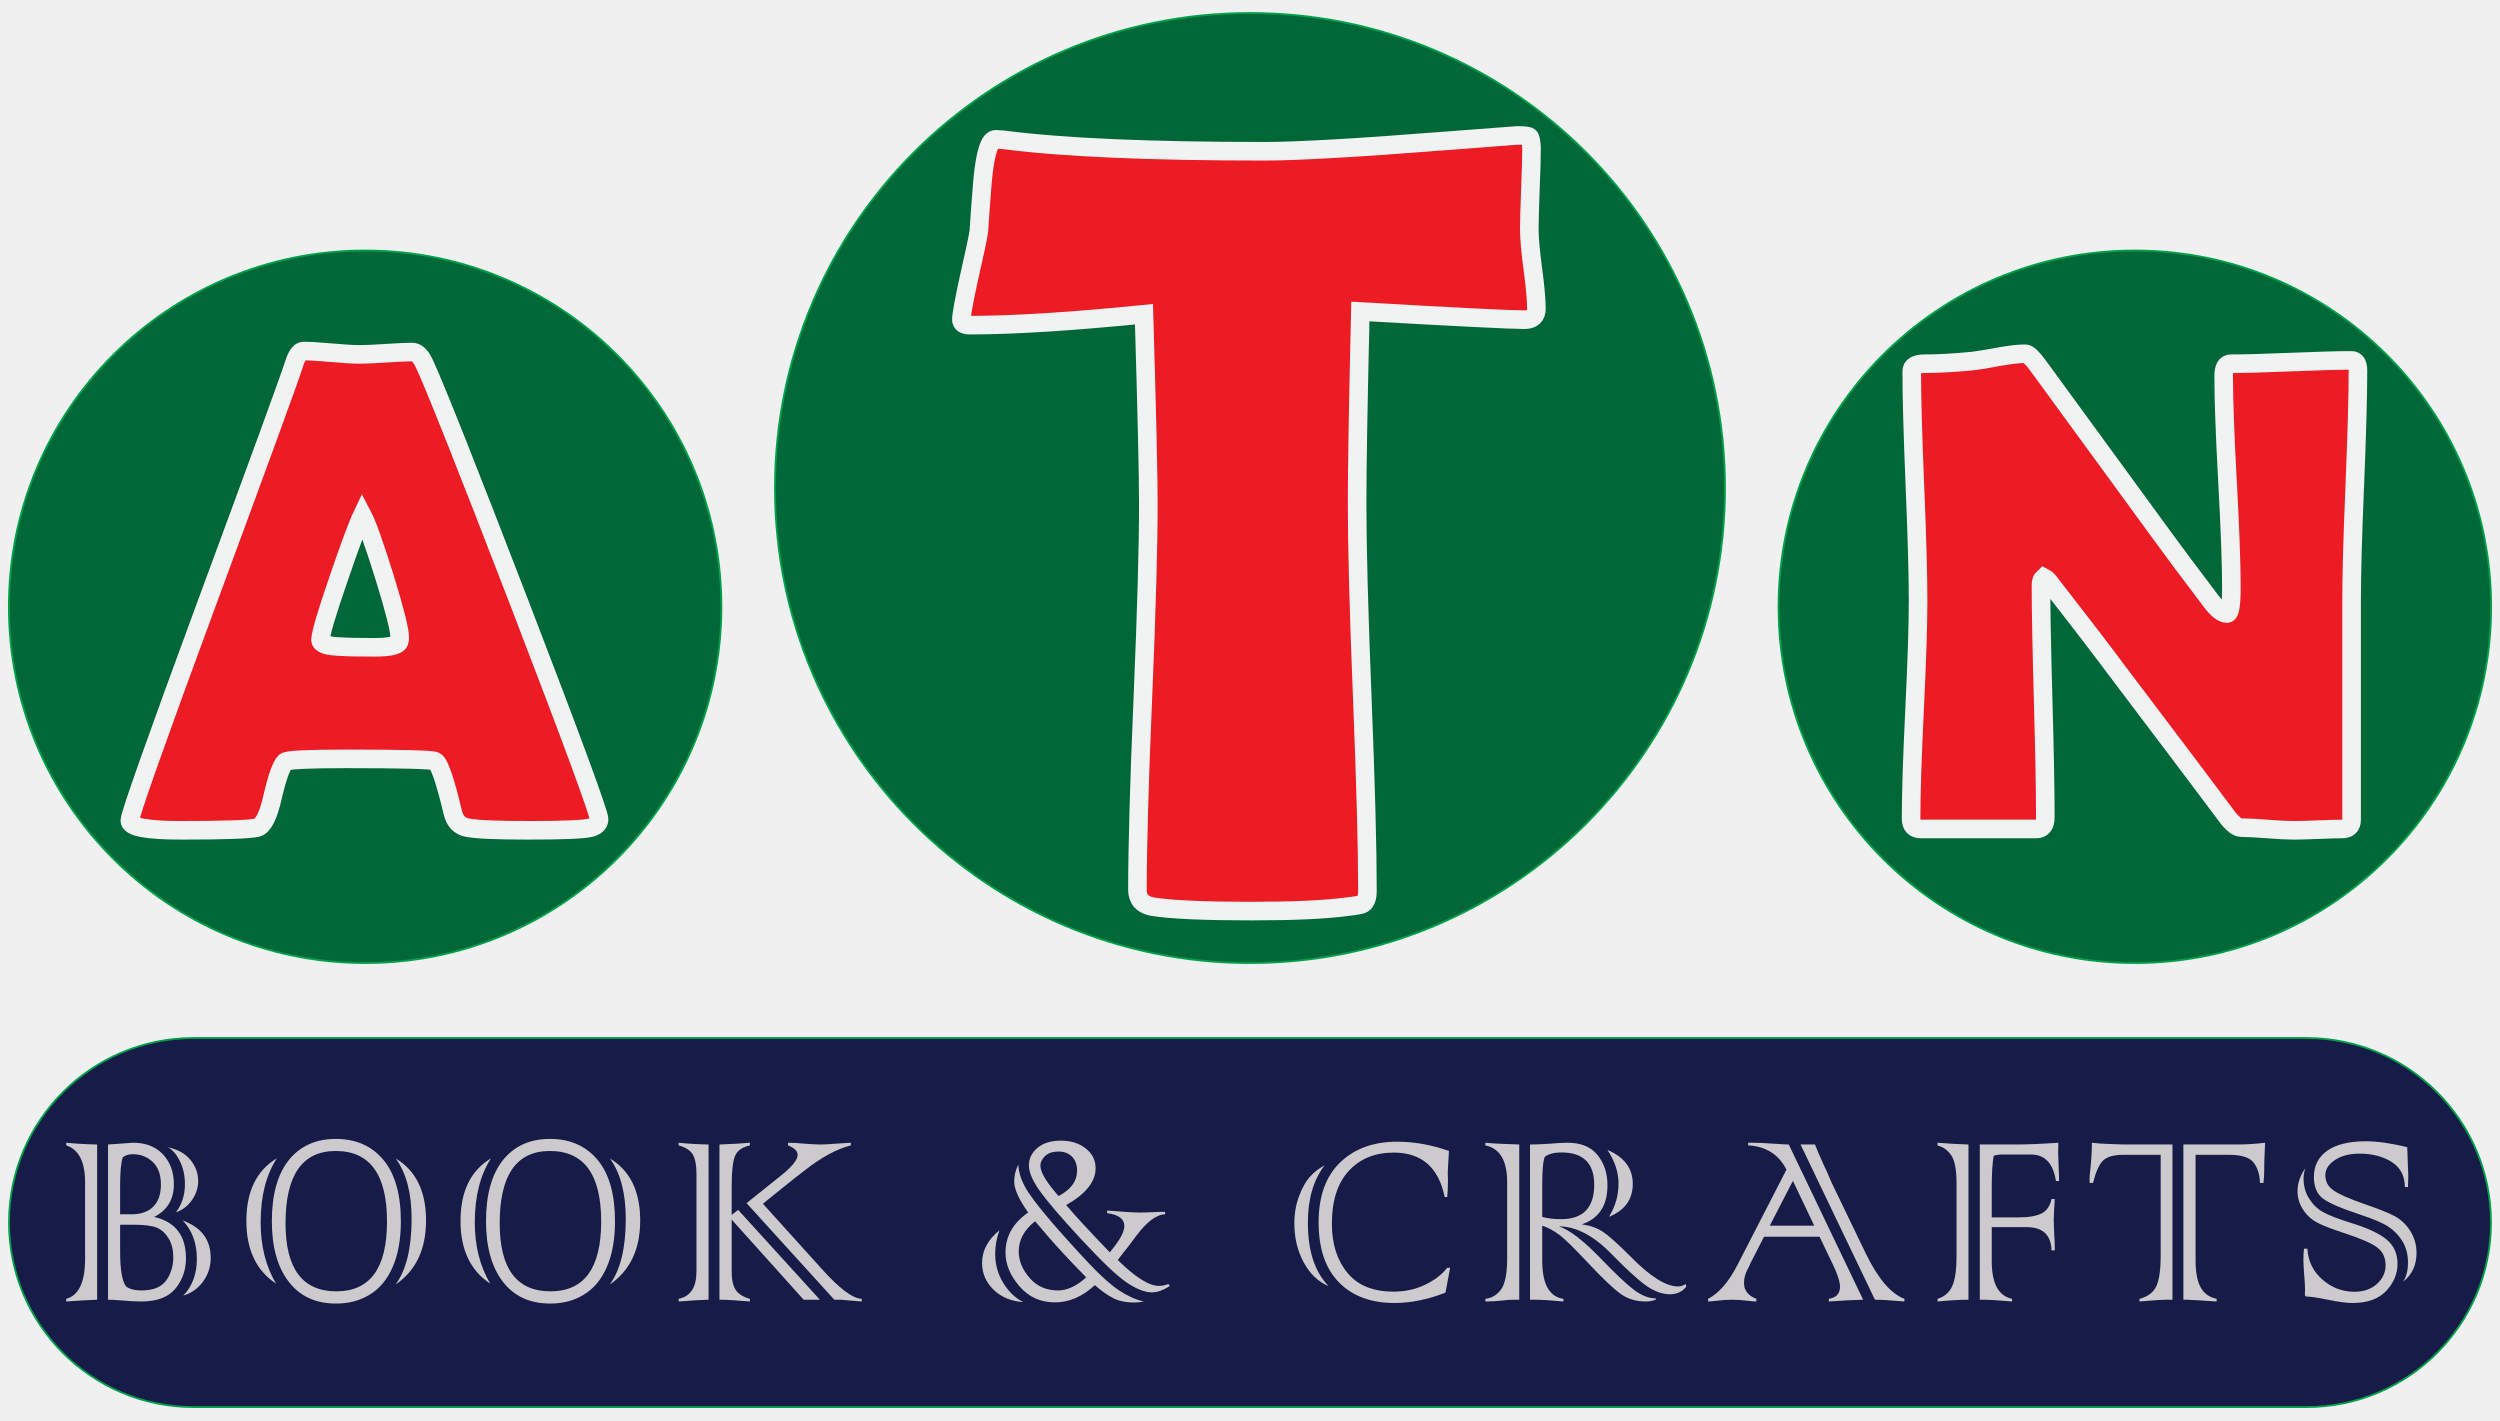
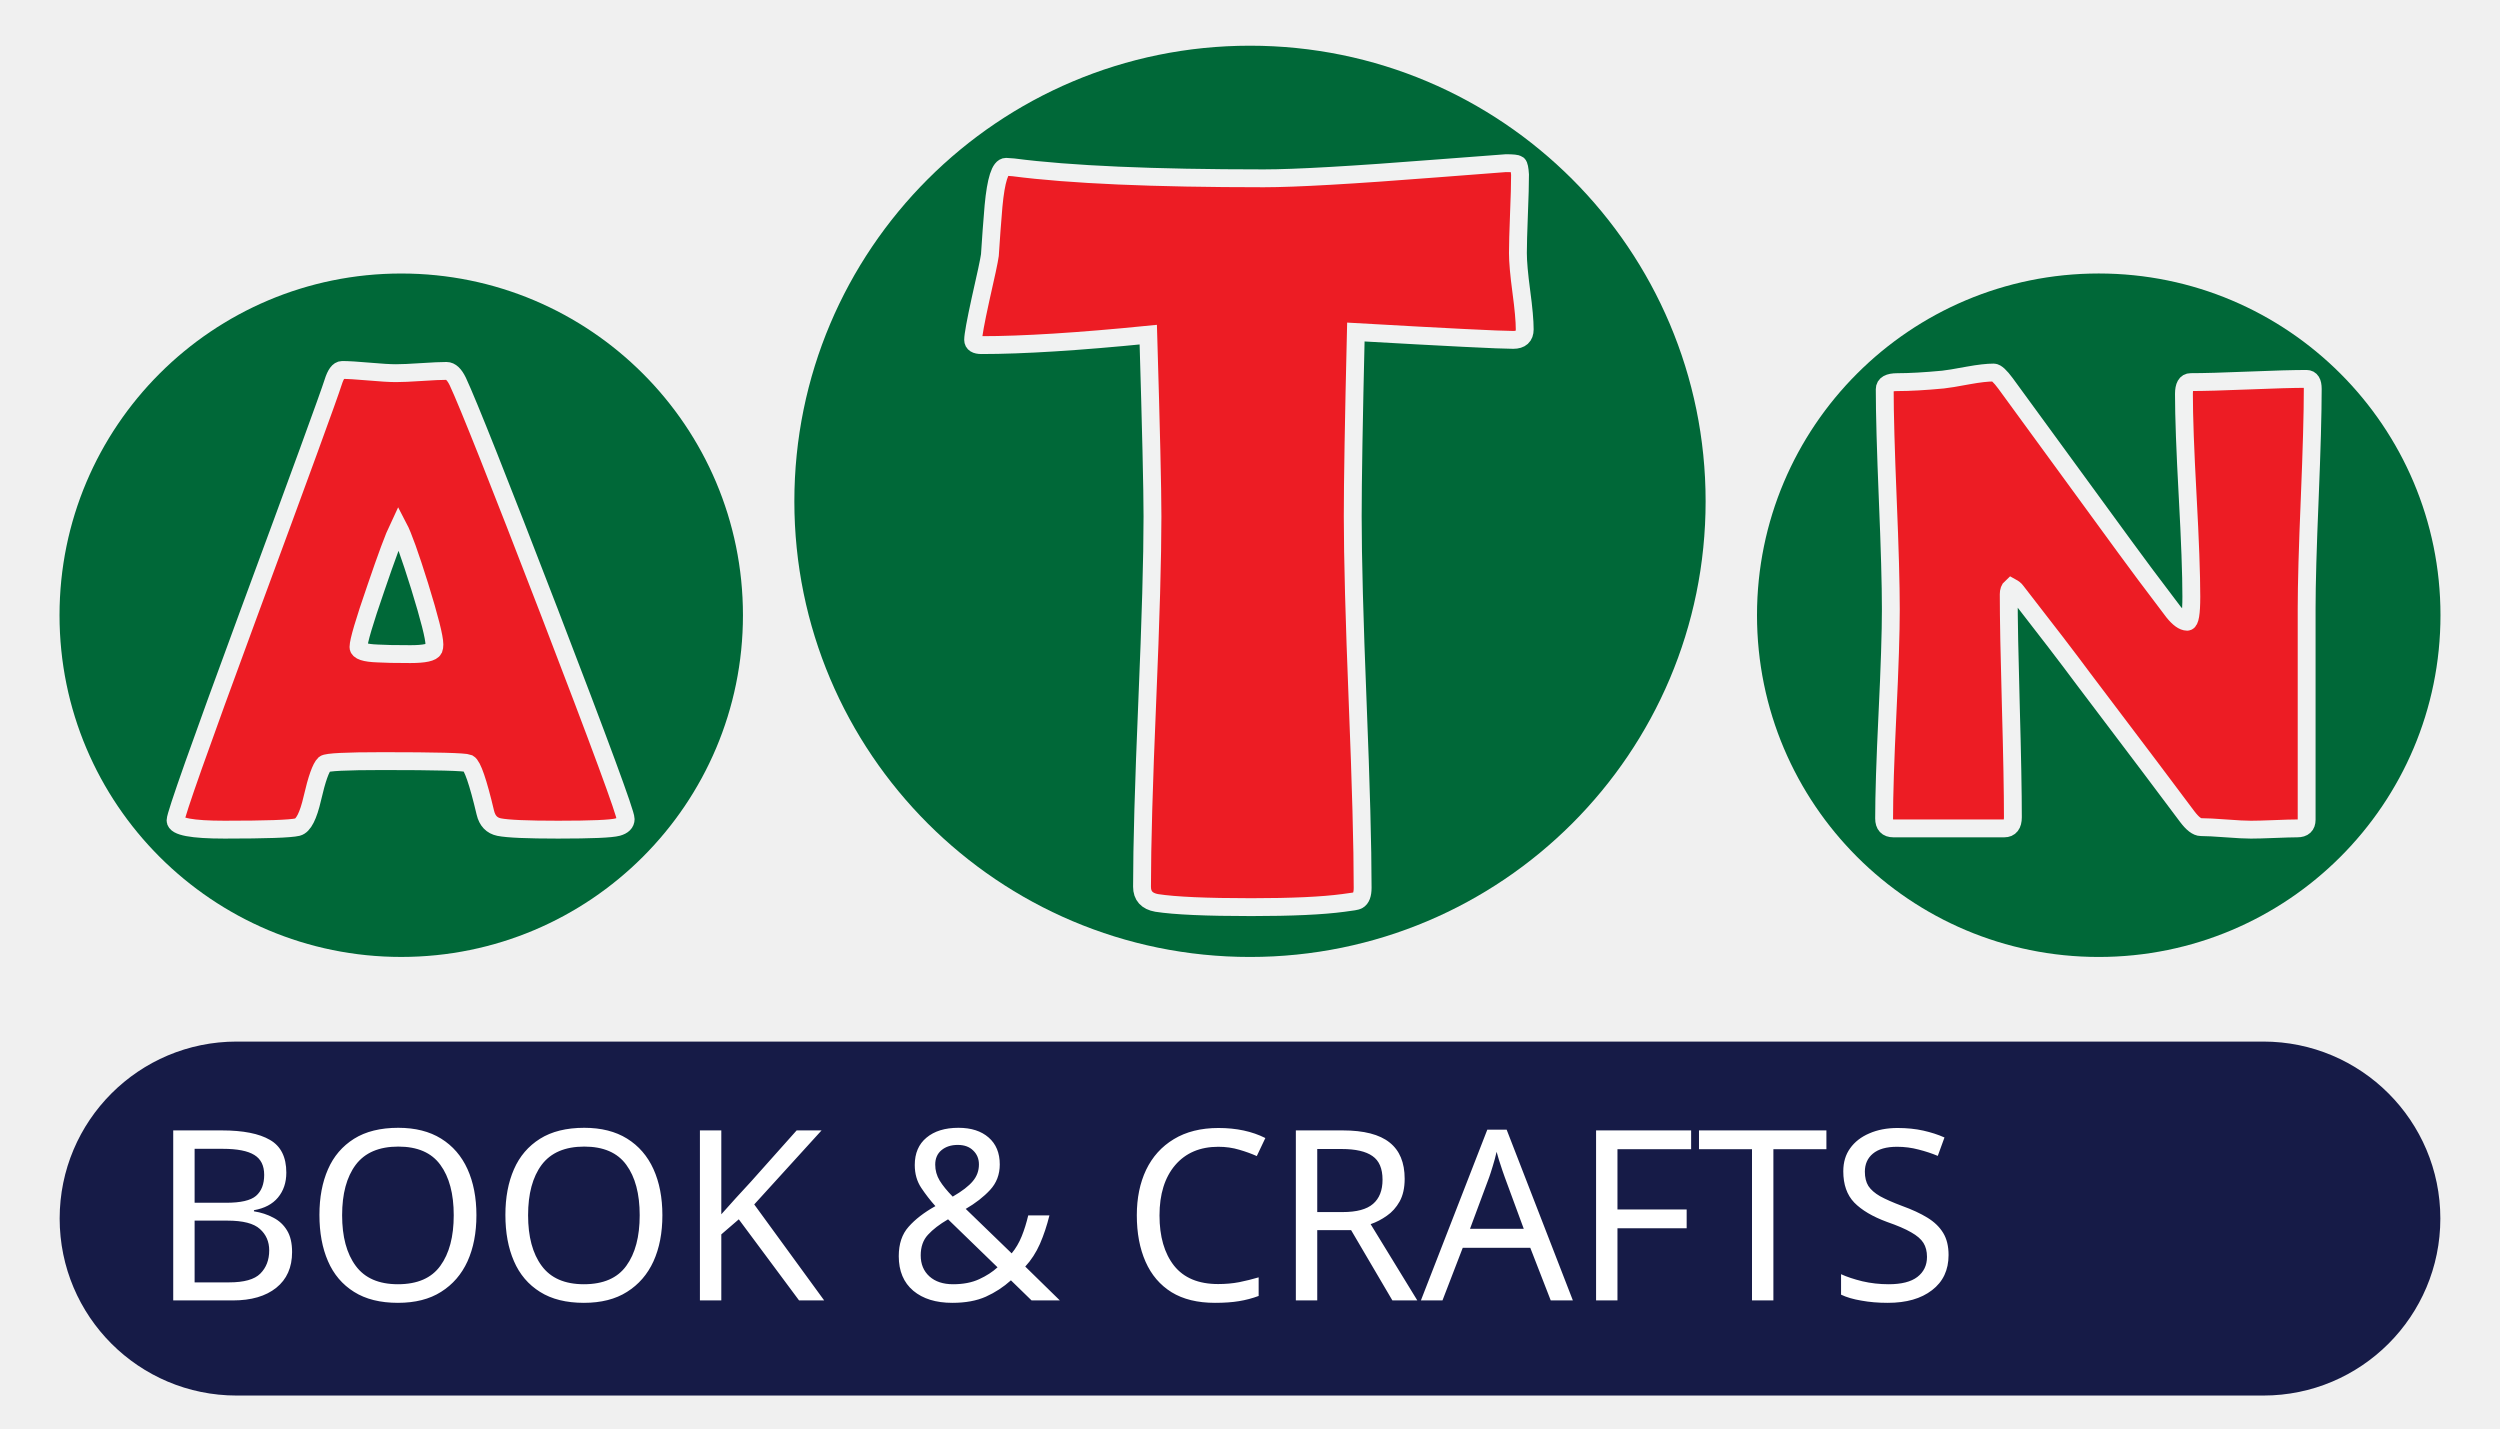
- <svg xmlns="http://www.w3.org/2000/svg" version="1.1" x="0px" y="0px" width="1345px" height="764px" viewBox="0 0 1345 764" enable-background="new 0 0 1345 764" xml:space="preserve">
+ <svg xmlns="http://www.w3.org/2000/svg" version="1.1" x="0px" y="0px" width="210px" height="120px" viewBox="0 0 210 120" enable-background="new 0 0 210 120" xml:space="preserve">
  <g id="Layer_1">
</g>
  <g id="Layer_2">
+     <path fill="#161B47" d="M204.989,102.358c0,8.211-6.657,14.868-14.87,14.868H19.879c-8.212,0-14.868-6.657-14.868-14.868l0,0   c0-8.209,6.656-14.866,14.868-14.866h170.24C198.332,87.492,204.989,94.149,204.989,102.358L204.989,102.358z" />
+     <circle fill="#006838" cx="33.704" cy="51.679" r="28.704" />
    <g>
-       <g>
-         <path fill="#161B47" stroke="#00A14B" stroke-miterlimit="10" d="M1340.144,657.721c0,54.829-44.451,99.279-99.283,99.279     H104.128c-54.831,0-99.273-44.45-99.273-99.279l0,0c0-54.811,44.442-99.263,99.273-99.263H1240.86     C1295.692,558.458,1340.144,602.91,1340.144,657.721L1340.144,657.721z" />
-         <g>
-           <path fill="#CCCACC" d="M52.263,615.737v83.515c-4.59,0.155-10.135,0.483-16.634,0.947v-1.425      c6.756-1.841,10.145-9.004,10.145-21.472v-41.274c0-10.986-3.389-17.591-10.145-19.809v-1.428      C41.122,615.326,46.667,615.636,52.263,615.737z M58.126,699.252v-83.515l13.55-0.945c6.715,0,12.045,2.091,16.009,6.248      c3.913,4.232,5.864,9.605,5.864,16.087c0,8.141-3.542,14.007-10.619,17.59c11.409,2.6,17.118,10.019,17.118,22.279      c0,6.171-1.874,11.599-5.629,16.238c-3.803,4.643-9.935,6.965-18.385,6.965c-3.111,0-6.494-0.184-10.135-0.539      C62.625,699.381,60.036,699.252,58.126,699.252z M64.627,637.378v15.911h6.105c5.072,0,8.974-1.358,11.727-4.107      c2.74-2.75,4.118-6.703,4.118-11.881c0-5.35-1.479-9.403-4.437-12.208c-2.958-2.753-6.5-4.13-10.618-4.13      c-2.269,0-4.092,0.56-5.468,1.679C65.099,625.479,64.627,630.396,64.627,637.378z M72.555,658.922h-7.928v14.275      c0,9.97,1.082,16.29,3.25,18.921c1.849,1.426,4.626,2.14,8.324,2.14c6.181,0,10.591-1.785,13.231-5.381      c2.536-3.596,3.798-7.799,3.798-12.596c0-3.866-0.817-7.161-2.454-9.912c-1.689-2.805-3.804-4.744-6.341-5.865      C81.745,659.457,77.781,658.922,72.555,658.922z M94.658,652.191c3.223-4.23,4.832-9.251,4.832-15.064      c0-4.59-0.895-8.717-2.69-12.353c-1.849-3.759-3.991-6.259-6.422-7.532c5.237,1.119,9.25,3.362,12.044,6.73      c2.803,3.44,4.205,7.24,4.205,11.418c0,3.697-1.16,7.191-3.492,10.454C100.813,649.029,97.984,651.134,94.658,652.191z       M98.622,697.034c4.856-5.123,7.291-11.675,7.291-19.653c0-8.543-2.536-15.475-7.609-20.754      c10.035,3.646,15.054,10.352,15.054,20.119c0,4.814-1.401,9.098-4.195,12.843C106.358,693.338,102.845,695.815,98.622,697.034z" />
-           <path fill="#CCCACC" d="M148.938,623.182c-5.811,8.997-8.71,20.472-8.71,34.467c0,12.692,2.769,23.682,8.315,32.963      c-10.669-7.012-16-18.277-16-33.752C132.543,640.975,138.005,629.734,148.938,623.182z M215.659,657.11      c0,9.715-1.479,17.925-4.44,24.629c-2.904,6.652-6.999,11.574-12.276,14.736c-5.176,3.234-11.229,4.841-18.149,4.841      c-10.988,0-19.491-3.925-25.508-11.804c-6.028-7.877-9.037-18.709-9.037-32.481c0-14.322,3.059-25.311,9.19-32.98      c6.131-7.549,14.53-11.322,25.2-11.322c10.823,0,19.386,3.773,25.671,11.322C212.542,631.566,215.659,642.582,215.659,657.11z       M208.21,657.188c0-25.313-9.191-37.958-27.571-37.958c-18.012,0-27.022,12.976-27.022,38.904      c0,24.396,9.113,36.606,27.34,36.606C199.122,694.74,208.21,682.223,208.21,657.188z M212.81,691.096      c5.751-7.826,8.632-19.605,8.632-35.337c0-13.892-2.848-24.728-8.555-32.5c10.885,6.501,16.326,17.627,16.326,33.368      C229.213,672.152,223.746,683.649,212.81,691.096z" />
-           <path fill="#CCCACC" d="M264.159,623.182c-5.813,8.997-8.718,20.472-8.718,34.467c0,12.692,2.777,23.682,8.322,32.963      c-10.669-7.012-16.008-18.277-16.008-33.752C247.755,640.975,253.223,629.734,264.159,623.182z M330.875,657.11      c0,9.715-1.479,17.925-4.437,24.629c-2.906,6.652-7,11.574-12.281,14.736c-5.182,3.234-11.224,4.841-18.145,4.841      c-10.988,0-19.491-3.925-25.518-11.804c-6.018-7.877-9.026-18.709-9.026-32.481c0-14.322,3.06-25.311,9.191-32.98      c6.121-7.549,14.519-11.322,25.195-11.322c10.827,0,19.382,3.773,25.676,11.322C327.763,631.566,330.875,642.582,330.875,657.11      z M323.43,657.188c0-25.313-9.19-37.958-27.576-37.958c-18.019,0-27.017,12.976-27.017,38.904      c0,24.396,9.113,36.606,27.33,36.606C314.343,694.74,323.43,682.223,323.43,657.188z M328.021,691.096      c5.759-7.826,8.641-19.605,8.641-35.337c0-13.892-2.855-24.728-8.554-32.5c10.874,6.501,16.317,17.627,16.317,33.368      C344.425,672.152,338.957,683.649,328.021,691.096z" />
-           <path fill="#CCCACC" d="M381.202,615.737v83.515c-2.7,0-8.057,0.33-16.085,0.947v-1.425c6.387-1.308,9.585-6.227,9.585-14.739      v-52.441c0-4.713-0.663-8.185-1.987-10.475c-1.314-2.21-3.851-3.853-7.599-4.899v-1.428      C370.183,615.326,375.544,615.636,381.202,615.737z M397.124,650.918l43.977,48.334h-8.719l-38.744-43.108v27.892      c0,4.384,0.71,7.672,2.137,9.838c1.376,2.217,3.936,3.851,7.685,4.901v1.425c-6.973-0.617-12.439-0.947-16.394-0.947v-83.515      c7.23-0.255,12.696-0.585,16.394-0.945v1.428c-3.955,0.894-6.576,2.656-7.839,5.303c-1.325,2.653-1.982,8.489-1.982,17.513      v14.584L397.124,650.918z M452.192,699.252h-3.329l-47.225-51.979l18.15-14.504c6.231-4.948,9.345-8.768,9.345-11.398      c0-2.065-1.711-3.773-5.149-5.15v-1.428c2.381,0,5.578,0.182,9.594,0.562c3.583,0.256,6.234,0.384,7.917,0.384      c1.643,0,3.698-0.102,6.184-0.308c3.542-0.277,6.896-0.483,10.067-0.638v1.428c-7.454,1.889-15.563,6.246-24.331,13.079      l-5.303,4.105c-0.484,0.33-0.829,0.586-1.033,0.791l-16.646,13.407l31.542,34.928c9.564,10.68,16.767,16.086,21.636,16.244      v1.425C456.265,699.582,452.457,699.252,452.192,699.252z" />
-           <path fill="#CCCACC" d="M537.705,661.854c-1.531,4.28-2.294,8.513-2.294,12.672c0,5.761,1.45,10.987,4.356,15.701      c2.904,4.744,6.491,8.183,10.773,10.3c-6.5-0.435-11.805-2.626-15.924-6.577c-4.177-4.025-6.267-8.848-6.267-14.505      C528.35,672.842,531.471,666.979,537.705,661.854z M589.048,691.406c-6.706,6.188-13.869,9.272-21.468,9.272      c-7.772,0-14.134-2.88-19.104-8.639c-5.011-5.813-7.522-11.856-7.522-18.133c0-8.766,4.067-15.954,12.2-21.562      c-5.022-7.078-7.522-12.644-7.522-16.723c0-3.061,0.739-6.096,2.218-9.103c0.154,3.697,1.289,7.571,3.406,11.649      c1.159,2.168,2.854,4.719,5.073,7.675c2.217,2.958,5.415,6.907,9.585,11.804c1.375,1.585,3.494,4.014,6.374,7.252      c2.881,3.262,5.684,6.348,8.4,9.279c2.727,2.932,4.664,5.01,5.825,6.209c6.181,6.5,11.46,11.188,15.845,14.044      c4.651,3.01,9.01,4.921,13.076,5.767c-1.849,0.377-3.508,0.558-4.988,0.558c-4.751,0-8.664-0.816-11.729-2.448      C595.549,696.625,592.323,694.31,589.048,691.406z M556.876,657.031c-5.864,4.645-8.795,10.049-8.795,16.243      c0,5.004,1.96,9.765,5.863,14.251c3.861,4.49,8.96,6.732,15.296,6.732c4.911,0,9.954-2.347,15.129-7.04      c-2.002-2.012-4.487-4.584-7.443-7.697c-2.958-3.109-5.852-6.22-8.68-9.344c-2.819-3.122-5.214-5.868-7.164-8.245      C558.545,658.975,557.143,657.341,556.876,657.031z M628.588,690.789l0.79,1.096c-3.532,2.27-6.757,3.415-9.661,3.415      c-3.863,0-8.453-1.835-13.793-5.479c-2.796-1.938-6.139-4.781-10.018-8.504c-3.889-3.722-8.732-8.705-14.544-14.947      c-10.824-11.679-18.228-20.34-22.183-25.98c-3.757-5.332-5.63-9.812-5.63-13.404c0-3.691,1.53-6.838,4.601-9.413      c3.059-2.598,7.29-3.898,12.67-3.898c5.288,0,9.699,1.376,13.233,4.129c3.592,2.803,5.389,6.374,5.389,10.703      c0,7.221-5.278,13.831-15.845,19.811c4.806,5.688,12.622,14.175,23.454,25.418c5.228-6.171,7.842-10.863,7.842-14.097      c0-3.852-3.087-6.172-9.268-6.964v-1.425c8.449,0.738,14.504,1.098,18.149,1.098c0.792,0,2.563-0.051,5.305-0.154      c3.122-0.154,5.709-0.231,7.761-0.231v1.329c-4.701,0.123-9.93,4.052-15.687,11.811l-5.064,6.746      c-0.166,0.154-0.456,0.488-0.879,1.021l-3.875,4.997c9.455,9.304,16.849,13.945,22.179,13.945      C625.21,691.809,626.9,691.458,628.588,690.789z M567.889,641.564l1.591,1.909c6.654-3.441,9.983-8.006,9.983-13.714      c0-3.164-0.928-5.679-2.779-7.523c-1.792-1.785-4.169-2.7-7.125-2.7c-3.277,0-5.737,0.825-7.368,2.471      c-1.644,1.633-2.459,3.315-2.459,5.074C559.731,630.346,562.456,635.188,567.889,641.564z" />
-           <path fill="#CCCACC" d="M712.674,626.904c-6.017,7.774-9.032,18.1-9.032,30.998c0,15.095,3.73,26.461,11.176,34.06      c-5.661-2.373-10.146-6.681-13.485-12.901c-3.316-6.194-4.976-13.155-4.976-20.927c0-5.331,0.869-10.25,2.604-14.738      c1.632-4.437,3.593-7.902,5.862-10.376C706.939,630.646,709.563,628.611,712.674,626.904z M778.599,682.067h1.582l-2.525,13.387      c-4.918,1.91-9.658,3.291-14.197,4.206c-4.538,0.892-8.924,1.348-13.154,1.348c-12.773,0-22.791-3.74-30.031-11.188      c-7.24-7.393-10.86-18.131-10.86-32.248c0-14.047,3.897-24.804,11.652-32.25c7.722-7.394,17.919-11.09,30.59-11.09      c9.201,0,18.483,1.66,27.888,4.997c-0.408,6.653-0.637,10.581-0.637,11.802c0,1.12,0.026,2.193,0.079,3.24v1.911      c0,2.753-0.129,5.356-0.386,7.851h-1.35c-3.265-15.957-12.415-23.938-27.405-23.938c-10.146,0-18.228,3.313-24.266,9.916      c-6.019,6.553-9.027,15.988-9.027,28.351c0,10.834,2.777,19.629,8.336,26.386c5.479,6.779,13.767,10.146,24.873,10.146      c6.126,0,11.731-1.2,16.784-3.646C771.565,688.926,775.593,685.867,778.599,682.067z" />
-           <path fill="#CCCACC" d="M817.355,615.737v83.515h-3.415c-1.327,0-3.413,0.155-6.249,0.483c-2.446,0.308-5.301,0.464-8.564,0.464      v-1.425c3.386-0.364,6.17-2.02,8.389-4.979c2.218-2.956,3.338-8.667,3.338-17.13v-40.713c0-11.521-3.901-18.099-11.727-19.732      v-1.428C802.513,615.152,808.584,615.482,817.355,615.737z M825.436,699.252h-2.294v-83.515c3.162,0,6.549-0.128,10.146-0.384      c4.106-0.38,7.469-0.562,10.046-0.562c7.239,0,12.621,2.219,16.162,6.654c3.542,4.386,5.326,9.792,5.326,16.239      c0,10.938-4.638,17.947-13.867,21.008c4.588,0.637,8.438,1.995,11.551,4.105c3.338,2.273,8.383,6.829,15.142,13.637      c10.299,10.453,18.711,15.683,25.194,15.683c1.318,0,2.67-0.437,4.046-1.329l0.312,1.423c-2.098,2.733-5.028,4.107-8.799,4.107      c-4.006,0-8.211-1.503-12.596-4.511c-4.104-2.855-10.273-8.455-18.458-16.801c-9.815-10.146-19.374-15.217-28.678-15.217      c5.758,1.809,13.538,7.851,23.375,18.147c6.91,7.189,12.466,12.417,16.646,15.701c4.209,3.268,8.262,4.898,12.111,4.898v0.714      c-1.785,0.637-3.568,0.947-5.303,0.947c-5.126,0-9.561-1.279-13.308-3.88c-2.013-1.426-4.572-3.605-7.659-6.537      c-3.085-2.934-6.796-6.719-11.128-11.358c-6.349-6.761-11.04-11.369-14.099-13.793c-3.288-2.49-6.476-4.229-9.587-5.225v18.766      c0,12.642,3.801,19.5,11.397,20.603v1.425C834.791,699.582,829.543,699.252,825.436,699.252z M829.717,637.532v17.185      c3.111,0.797,6.502,1.196,10.126,1.196c11.902,0,17.842-6.173,17.842-18.535c0-11.57-5.889-17.358-17.668-17.358      c-3.798,0-6.761,0.765-8.87,2.295C830.179,624.431,829.717,629.503,829.717,637.532z M865.613,654.64      c3.417-5.43,5.149-11.421,5.149-17.975c0-5.968-1.988-11.979-5.941-17.997c9.076,3.853,13.614,9.943,13.614,18.229      C878.436,645.304,874.154,651.222,865.613,654.64z" />
-           <path fill="#CCCACC" d="M985.973,680.081l-7.061-14.735h-29.855l-7.543,14.735l-0.387,1.021      c-0.05,0.054-0.457,0.835-1.196,2.316c-1.097,2.218-1.657,4.488-1.657,6.809c0,4.004,2.218,6.858,6.653,8.547v1.425      c-0.894,0-2.447-0.13-4.666-0.387c-3.132-0.381-5.916-0.561-8.411-0.561c-2.271,0-5.072,0.18-8.388,0.561      c-2.271,0.257-3.778,0.387-4.534,0.387v-1.425c5.812-2.959,11.11-9.056,15.853-18.287l26.31-51.188      c-2.013-4.078-4.756-7.217-8.271-9.434c-3.519-2.218-7.636-3.439-12.327-3.646v-1.428h2.778c2.473,0,5.89,0.154,10.223,0.465      c4.538,0.327,7.494,0.48,8.871,0.48l40.002,83.515c-5.126,0.102-11.27,0.433-18.458,0.947v-1.425      c4.025-0.671,6.018-2.837,6.018-6.482C989.925,689.589,988.622,685.514,985.973,680.081z M952.143,659.406h23.916      l-11.477-24.092L952.143,659.406z M1008.712,699.252l-40.023-83.515h7.775c1.049,2.752,2.526,6.219,4.435,10.377      c2.115,4.493,3.313,7.162,3.57,8.004c0.255,0.482,0.508,1.043,0.711,1.659l18.613,38.595      c6.499,13.431,13.432,21.565,20.774,24.402v1.425C1017.379,699.582,1012.1,699.252,1008.712,699.252z" />
-           <path fill="#CCCACC" d="M1059.041,615.737v83.515c-4.663,0-10.198,0.33-16.648,0.947v-1.425      c3.646-1.103,6.272-3.347,7.853-6.734c1.581-3.317,2.373-8.771,2.373-16.318V636.59c0-7.188-0.945-12.211-2.855-15.067      c-1.962-2.803-4.412-4.537-7.37-5.224v-1.507C1048.052,615.257,1053.587,615.584,1059.041,615.737z M1068.298,699.252h-3.164      v-83.515h19.654c5.711,0,13.232-0.308,22.586-0.945c-0.05,1.378-0.076,3.162-0.076,5.381c0,1.273,0.076,3.646,0.23,7.138      c0.152,3.851,0.231,5.862,0.231,6.017v2.063h-1.659c-1.478-9.508-5.967-14.271-13.46-14.271h-15.374      c-1.756,0-3.313,0.251-4.688,0.72c-0.687,4.172-1.021,9.755-1.021,16.714v16.416h13.868c5.965,0,10.324-0.738,13.077-2.217      c2.681-1.429,4.436-4.001,5.228-7.698h1.733c-0.358,5.71-0.559,9.637-0.559,11.806c0,1.323,0.08,3.567,0.25,6.731      c0.205,3.029,0.309,5.192,0.309,6.497v2.626h-1.733c-0.278-8.338-4.739-12.518-13.406-12.518h-18.767v18.38      c0,11.932,3.646,18.665,10.938,20.198v1.425C1074.996,699.582,1070.258,699.252,1068.298,699.252z" />
-           <path fill="#CCCACC" d="M1142.638,615.737h26.152v83.515h-2.387c-3.424,0-8.549,0.33-15.373,0.947v-1.425      c4.383-1.103,7.41-3.347,9.043-6.734c1.581-3.317,2.373-8.873,2.373-16.626v-54.121h-20.213c-5.125,0-8.733,1.047-10.856,3.162      c-2.101,2.117-3.881,6.094-5.308,11.957h-1.813c-0.052-0.687-0.076-1.425-0.076-2.217c0-1.047,0.101-2.398,0.307-4.029      c0.636-5.659,0.946-10.785,0.946-15.374c2.802,0.36,6.293,0.612,10.474,0.714L1142.638,615.737z M1176.698,699.252h-2.043      v-83.515h28.512c5.242,0,10.394-0.308,15.465-0.945c0,0.997-0.079,2.83-0.252,5.458c-0.154,2.445-0.231,5.479-0.231,9.125      c0,2.321-0.13,4.666-0.403,7.037h-1.893c-0.102-4.321-1.196-7.907-3.246-10.76c-2.128-2.905-6.59-4.359-13.398-4.359h-17.986      v56.725c0,6.5,0.93,11.393,2.771,14.659c1.856,3.287,4.71,5.305,8.561,6.098v1.425      C1183.199,699.582,1177.919,699.252,1176.698,699.252z" />
-           <path fill="#CCCACC" d="M1239.544,671.77h1.834c0.357,6.757,3.086,12.318,8.159,16.701c4.967,4.334,10.657,6.501,17.108,6.501      c4.969,0,9.018-1.401,12.129-4.183c3.112-2.807,4.669-6.169,4.669-10.07c0-4.129-1.505-7.316-4.514-9.586      c-2.907-2.218-8.642-4.74-17.204-7.542c-6.861-2.27-11.752-4.134-14.658-5.612c-3.37-1.757-6.02-4.104-7.907-7.061      c-2.065-3.01-3.089-6.396-3.089-10.146c0-4.158,1.39-8.262,4.186-12.268c-0.636,2.044-0.943,3.853-0.943,5.382      c0,4.126,0.97,7.729,2.932,10.86c2.011,3.214,4.485,5.638,7.443,7.29c2.959,1.685,7.902,3.62,14.814,5.788      c9.044,2.729,15.571,5.766,19.578,9.102c3.849,3.215,5.784,7.549,5.784,13.001c0,5.329-2.013,10.171-6.017,14.505      c-4.077,4.385-10.145,6.575-18.228,6.575c-3.285,0-7.824-0.609-13.636-1.833c-5.071-1.046-8.874-1.605-11.399-1.657l-0.56-0.636      c0.05-0.893,0.078-2.065,0.078-3.493c0-1.682-0.154-4.309-0.483-7.85c-0.258-3.521-0.386-6.172-0.386-7.906      C1239.235,675.347,1239.339,673.402,1239.544,671.77z M1295.491,638.63h-1.672c-0.052-6.119-2.476-10.656-7.288-13.614      c-4.695-2.905-10.405-4.359-17.11-4.359c-5.33,0-9.715,1.124-13.154,3.395c-3.49,2.29-5.227,4.995-5.227,8.18      c0,3.366,1.376,6.043,4.128,8.003c2.846,2.103,8.466,4.617,16.864,7.522c7.816,2.685,13.295,4.891,16.406,6.577      c3.336,1.837,6.096,4.487,8.313,7.929c2.221,3.537,3.336,7.47,3.336,11.803c0,6.604-2.42,11.779-7.291,15.524      c1.794-2.473,2.695-5.964,2.695-10.452c0-4.229-0.984-7.979-2.932-11.265c-2.057-3.316-4.604-5.966-7.611-7.909      c-3.062-2.01-8.057-4.151-14.968-6.421c-10.403-3.44-17.204-6.371-20.369-8.795c-3.162-2.495-4.743-6.348-4.743-11.574      c0-6.016,2.424-10.756,7.284-14.175c4.854-3.338,11.759-4.996,20.683-4.996c6.069,0,13.487,1.047,22.257,3.162v0.559      l0.155,3.011c0,1.581,0.051,3.493,0.155,5.711c0.175,2.678,0.249,5.072,0.249,7.131      C1295.651,634.936,1295.601,636.64,1295.491,638.63z" />
-         </g>
-       </g>
-       <g>
-         <g>
-           <path fill="#006838" stroke="#00A14B" stroke-miterlimit="10" d="M388.107,326.441c0,105.866-85.81,191.675-191.665,191.675      C90.588,518.116,4.78,432.308,4.78,326.441c0-105.854,85.808-191.662,191.663-191.662      C302.298,134.779,388.107,220.588,388.107,326.441z" />
-           <g>
-             <path fill="#ED1C24" stroke="#F1F2F2" stroke-width="10" stroke-miterlimit="10" d="M322.317,440.78       c0,2.158-1.499,3.655-4.496,4.489c-3.59,0.974-14.736,1.438-33.424,1.438c-17.133,0-28.153-0.465-33.06-1.438       c-4.073-0.834-6.646-3.514-7.725-8.085c-4.073-17.237-7.252-26.47-9.523-27.657c-1.916-0.85-17.968-1.262-48.161-1.262       c-20.361,0-31.206,0.543-32.518,1.613c-2.041,1.928-4.313,8.317-6.83,19.222c-2.275,9.953-5.035,15.335-8.27,16.169       c-4.074,0.974-17.727,1.438-40.969,1.438c-18.329,0-27.493-1.727-27.493-5.208c0-3.107,13.534-41.382,40.609-114.815       c29.347-79.423,45.286-123.084,47.802-130.995c1.438-4.546,3.109-6.822,5.03-6.822c3.23,0,8.234,0.292,15.002,0.895       c6.769,0.604,11.832,0.902,15.186,0.902c3.236,0,7.997-0.21,14.285-0.63c6.288-0.417,10.989-0.632,14.104-0.632       c2.278,0,4.369,1.974,6.295,5.928c5.867,12.585,22.993,55.702,51.387,129.383C308.059,398.86,322.317,437.556,322.317,440.78z        M194.917,277.095c-2.518,5.27-6.774,16.705-12.76,34.314c-6.472,18.687-9.7,29.648-9.7,32.885       c0,2.157,3.587,3.353,10.779,3.595c3.71,0.243,9.823,0.359,18.328,0.359c7.911,0,12.282-0.961,13.119-2.876       c0.235-0.601,0.359-1.439,0.359-2.517c0-3.955-2.762-14.847-8.27-32.7C201.388,292.907,197.435,281.888,194.917,277.095z" />
-           </g>
-         </g>
-         <g>
-           <path fill="#006838" stroke="#00A14B" stroke-miterlimit="10" d="M928.051,262.559c0,141.135-114.411,255.558-255.556,255.558      c-141.138,0-255.559-114.423-255.559-255.558C416.937,121.412,531.357,7,672.495,7C813.64,7,928.051,121.412,928.051,262.559z" />
-           <g>
-             <path fill="#ED1C24" stroke="#F1F2F2" stroke-width="10" stroke-miterlimit="10" d="M826.583,166.133       c0,3.908-2.15,5.865-6.432,5.865c-7.452,0-36.867-1.466-88.276-4.398c-1.169,49.461-1.751,83.966-1.751,103.508       c0,23.07,0.92,57.771,2.771,104.099c1.864,46.336,2.787,81.03,2.787,104.107c0,3.713-0.874,6.055-2.624,7.026       c-0.591,0.401-3.339,0.895-8.225,1.465c-11.734,1.58-28.929,2.363-51.604,2.363c-25.221,0-42.913-0.783-53.077-2.363       c-5.477-0.97-8.206-3.996-8.206-9.081c0-23.056,0.968-57.676,2.933-103.804c1.947-46.135,2.932-80.743,2.932-103.813       c0-15.242-0.79-49.259-2.353-102.042c-39.1,3.907-70.282,5.866-93.539,5.866c-3.134,0-4.694-0.979-4.694-2.934       c0-2.538,1.369-10.07,4.104-22.582c3.129-13.679,4.887-21.994,5.284-24.925c0.581-9.186,1.265-18.371,2.047-27.562       c1.368-14.664,3.709-21.999,7.037-21.999c0.397,0,1.76,0.104,4.112,0.291c31.665,4.11,78.484,6.161,140.456,6.161       c17.604,0,50.046-1.855,97.367-5.57c25.396-1.948,38.215-2.932,38.406-2.932c3.9,0,6.149,0.251,6.739,0.733       c0.59,0.487,0.982,2.391,1.182,5.719c0,5.277-0.199,12.608-0.592,21.996c-0.398,10.361-0.59,17.691-0.59,21.992       c0,4.886,0.636,12.074,1.914,21.545C825.967,154.351,826.583,161.441,826.583,166.133z" />
-           </g>
-         </g>
-         <g>
-           <path fill="#006838" stroke="#00A14B" stroke-miterlimit="10" d="M1340.22,326.441c0,105.866-85.83,191.675-191.676,191.675      c-105.863,0-191.672-85.809-191.672-191.675c0-105.854,85.809-191.662,191.672-191.662      C1254.39,134.779,1340.22,220.588,1340.22,326.441z" />
-           <g>
-             <path fill="#ED1C24" stroke="#F1F2F2" stroke-width="10" stroke-miterlimit="10" d="M1268.58,199.47       c0,13.654-0.575,34.169-1.699,61.543c-1.151,27.366-1.722,47.946-1.722,61.716v118.423c0,3.225-1.732,4.837-5.209,4.837       c-2.876,0-7.223,0.138-13.032,0.371c-5.813,0.23-10.152,0.348-13.028,0.348c-3.113,0-7.78-0.233-14.009-0.719       c-6.229-0.463-10.912-0.72-14.021-0.72c-2.155,0-4.724-1.96-7.713-5.928c-8.631-11.621-28.038-37.364-58.231-77.254       c-8.258-11.147-20.833-27.56-37.722-49.241c-0.489-0.719-1.384-1.438-2.702-2.157c-0.954,0.847-1.438,2.157-1.438,3.955       c0,13.898,0.397,34.743,1.176,62.534c0.775,27.795,1.155,48.641,1.155,62.534c0,4.196-1.612,6.276-4.838,6.276h-62.174       c-3.483,0-5.209-1.843-5.209-5.556c0-12.947,0.609-32.473,1.873-58.58c1.265-26.121,1.897-45.702,1.897-58.764       c0-13.769-0.577-34.381-1.723-61.814c-1.128-27.433-1.7-47.977-1.7-61.63c0-2.631,2.334-3.955,7.02-3.955       c6.933,0,15.506-0.474,25.691-1.438c2.388-0.232,7.113-1.009,14.188-2.332c5.983-1.079,10.727-1.614,14.207-1.614       c1.432,0,3.632,2.034,6.645,6.104l67.017,91.823c5.983,8.264,15.038,20.37,27.132,36.296c2.989,3.713,5.58,5.567,7.737,5.567       c1.552,0,2.331-4.664,2.331-14.013c0-12.574-0.691-31.503-2.069-56.781c-1.384-25.274-2.07-44.263-2.07-56.966       c0-4.429,1.265-6.646,3.771-6.646c7.188,0,18.031-0.3,32.534-0.894c14.483-0.601,25.329-0.904,32.516-0.904       C1267.431,193.892,1268.58,195.75,1268.58,199.47z" />
-           </g>
-         </g>
-       </g>
+       <path fill="#ED1C24" stroke="#F1F2F2" stroke-width="1.5" stroke-miterlimit="10" d="M52.556,68.803    c0,0.323-0.225,0.548-0.673,0.673c-0.538,0.146-2.207,0.215-5.005,0.215c-2.566,0-4.217-0.069-4.952-0.215    c-0.61-0.125-0.995-0.526-1.157-1.211c-0.61-2.581-1.086-3.964-1.426-4.142c-0.287-0.127-2.691-0.189-7.213-0.189    c-3.049,0-4.674,0.081-4.87,0.242c-0.306,0.288-0.646,1.245-1.022,2.878c-0.341,1.49-0.754,2.297-1.239,2.422    c-0.61,0.146-2.654,0.215-6.135,0.215c-2.746,0-4.118-0.259-4.118-0.779c0-0.466,2.027-6.198,6.082-17.195    c4.395-11.895,6.783-18.434,7.159-19.618c0.215-0.681,0.466-1.022,0.753-1.022c0.484,0,1.233,0.044,2.247,0.134    c1.014,0.09,1.772,0.135,2.274,0.135c0.484,0,1.197-0.031,2.139-0.094c0.942-0.063,1.646-0.095,2.112-0.095    c0.341,0,0.654,0.295,0.942,0.888c0.879,1.885,3.444,8.342,7.696,19.377C50.42,62.525,52.556,68.32,52.556,68.803z M33.476,44.289    c-0.377,0.79-1.014,2.501-1.911,5.139c-0.969,2.798-1.453,4.44-1.453,4.925c0,0.323,0.538,0.502,1.615,0.539    c0.556,0.036,1.471,0.054,2.744,0.054c1.185,0,1.84-0.144,1.965-0.431c0.035-0.09,0.054-0.216,0.054-0.377    c0-0.592-0.414-2.223-1.239-4.897C34.444,46.657,33.853,45.007,33.476,44.289z" />
    </g>
+     <circle fill="#006838" cx="104.999" cy="42.112" r="38.273" />
+     <g>
+       <path fill="#ED1C24" stroke="#F1F2F2" stroke-width="1.5" stroke-miterlimit="10" d="M128.076,27.671    c0,0.585-0.322,0.879-0.963,0.879c-1.116,0-5.522-0.22-13.221-0.659c-0.176,7.408-0.262,12.575-0.262,15.502    c0,3.455,0.137,8.652,0.414,15.59c0.278,6.939,0.418,12.135,0.418,15.591c0,0.556-0.132,0.906-0.394,1.052    c-0.089,0.061-0.5,0.134-1.231,0.22c-1.758,0.236-4.333,0.354-7.729,0.354c-3.777,0-6.426-0.118-7.949-0.354    c-0.82-0.146-1.229-0.599-1.229-1.36c0-3.452,0.145-8.638,0.439-15.546c0.292-6.909,0.439-12.092,0.439-15.547    c0-2.283-0.118-7.377-0.353-15.282c-5.855,0.585-10.525,0.878-14.009,0.878c-0.469,0-0.703-0.146-0.703-0.439    c0-0.38,0.205-1.508,0.615-3.382c0.469-2.048,0.732-3.293,0.792-3.733c0.087-1.375,0.189-2.751,0.306-4.128    c0.205-2.196,0.556-3.294,1.054-3.294c0.06,0,0.264,0.016,0.616,0.044c4.742,0.616,11.754,0.922,21.036,0.922    c2.636,0,7.495-0.277,14.582-0.834c3.803-0.292,5.723-0.439,5.751-0.439c0.584,0,0.922,0.038,1.01,0.11    c0.089,0.073,0.147,0.358,0.177,0.857c0,0.79-0.029,1.888-0.088,3.294c-0.06,1.552-0.089,2.649-0.089,3.293    c0,0.731,0.096,1.808,0.286,3.227C127.983,25.906,128.076,26.968,128.076,27.671z" />
+     </g>
+     <circle fill="#006838" cx="176.294" cy="51.679" r="28.706" />
+     <g>
+       <path fill="#ED1C24" stroke="#F1F2F2" stroke-width="1.5" stroke-miterlimit="10" d="M194.271,32.664    c0,2.045-0.085,5.118-0.254,9.217c-0.172,4.098-0.259,7.18-0.259,9.243v17.735c0,0.483-0.259,0.725-0.779,0.725    c-0.431,0-1.082,0.021-1.951,0.056c-0.871,0.034-1.521,0.052-1.952,0.052c-0.466,0-1.165-0.035-2.098-0.107    c-0.933-0.069-1.634-0.107-2.1-0.107c-0.323,0-0.708-0.294-1.155-0.888c-1.293-1.74-4.199-5.596-8.722-11.57    c-1.235-1.669-3.119-4.127-5.648-7.375c-0.073-0.108-0.207-0.215-0.404-0.323c-0.144,0.127-0.216,0.323-0.216,0.593    c0,2.081,0.059,5.203,0.176,9.365c0.116,4.163,0.173,7.285,0.173,9.366c0,0.628-0.241,0.939-0.724,0.939h-9.313    c-0.521,0-0.779-0.275-0.779-0.832c0-1.938,0.091-4.863,0.28-8.773c0.189-3.912,0.284-6.845,0.284-8.801    c0-2.062-0.086-5.149-0.258-9.257c-0.169-4.108-0.255-7.185-0.255-9.23c0-0.394,0.35-0.592,1.051-0.592    c1.038,0,2.322-0.071,3.848-0.216c0.358-0.035,1.065-0.151,2.125-0.349c0.896-0.162,1.606-0.242,2.128-0.242    c0.214,0,0.544,0.305,0.995,0.914L178.5,45.957c0.896,1.238,2.253,3.051,4.064,5.436c0.447,0.556,0.835,0.833,1.158,0.833    c0.232,0,0.35-0.698,0.35-2.099c0-1.883-0.104-4.718-0.311-8.503c-0.207-3.786-0.31-6.629-0.31-8.532    c0-0.663,0.189-0.995,0.564-0.995c1.076,0,2.7-0.045,4.873-0.134c2.169-0.09,3.793-0.135,4.868-0.135    C194.099,31.828,194.271,32.106,194.271,32.664z" />
+     </g>
+     <text transform="matrix(1 0 0 1 12.6133 109.2354)" fill="#FFFFFF" font-family="'CooperBlack'" font-size="20">BOOK &amp; CRAFTS</text>
  </g>
</svg>
